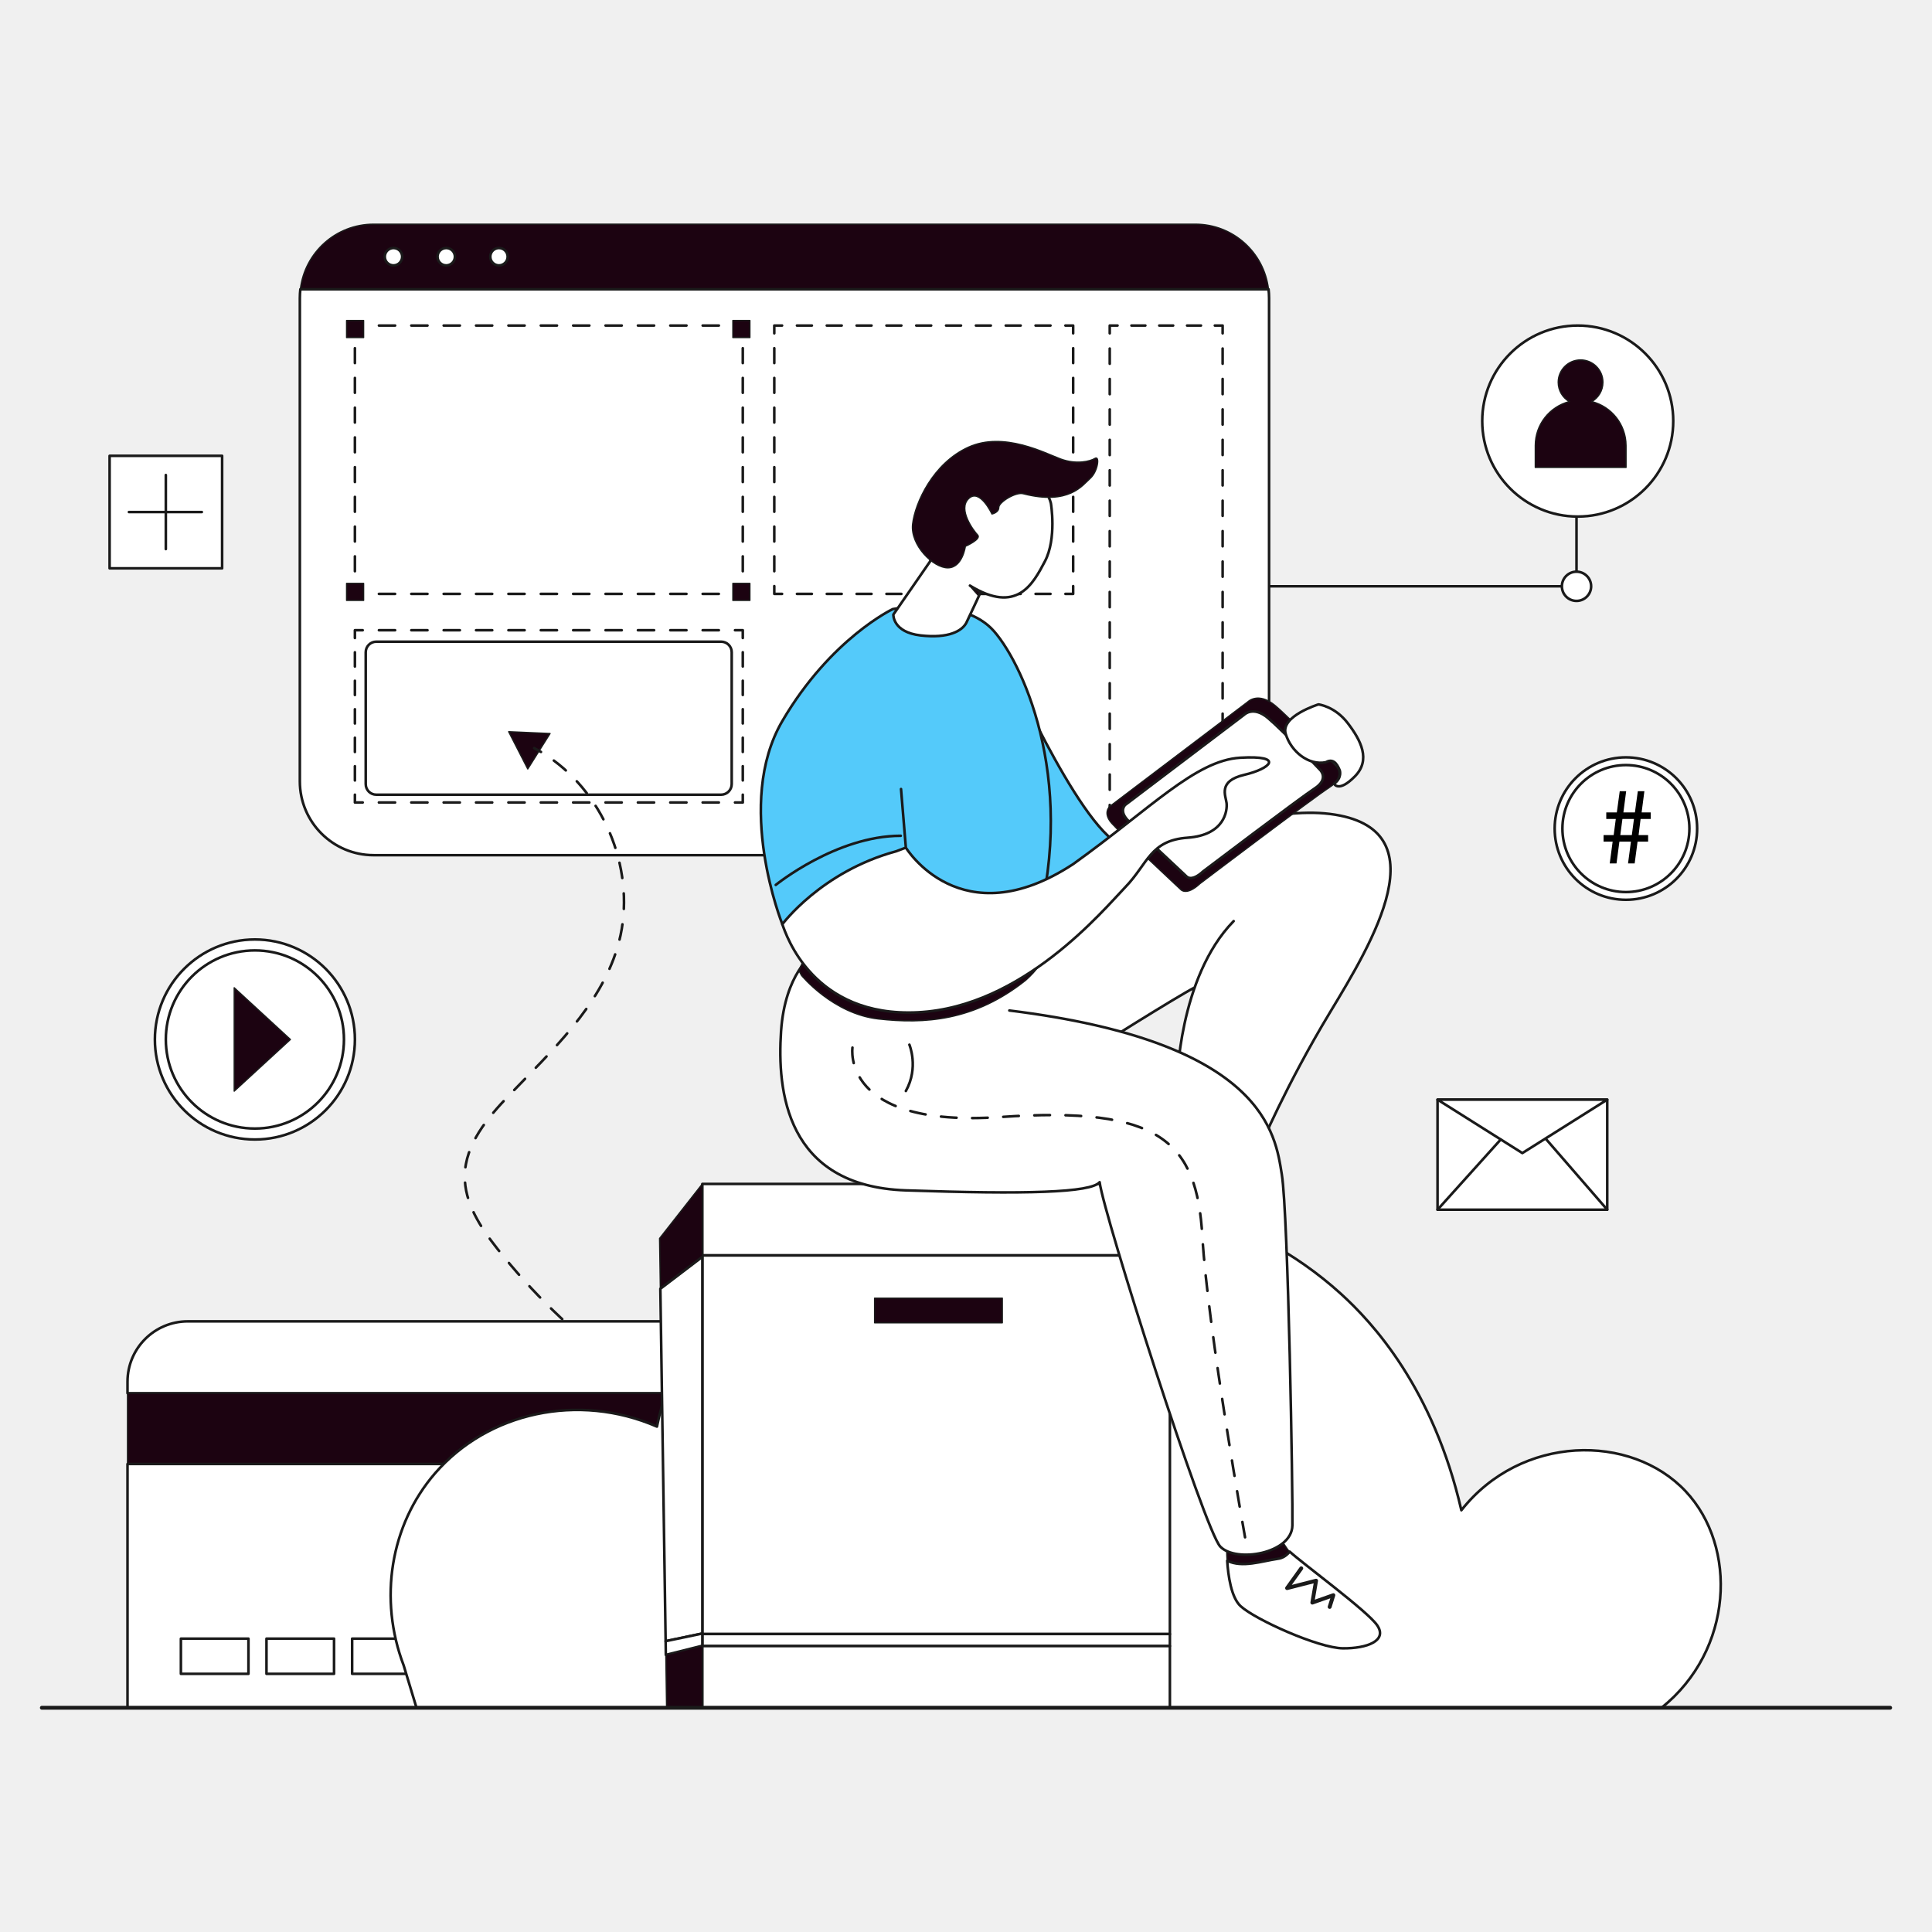
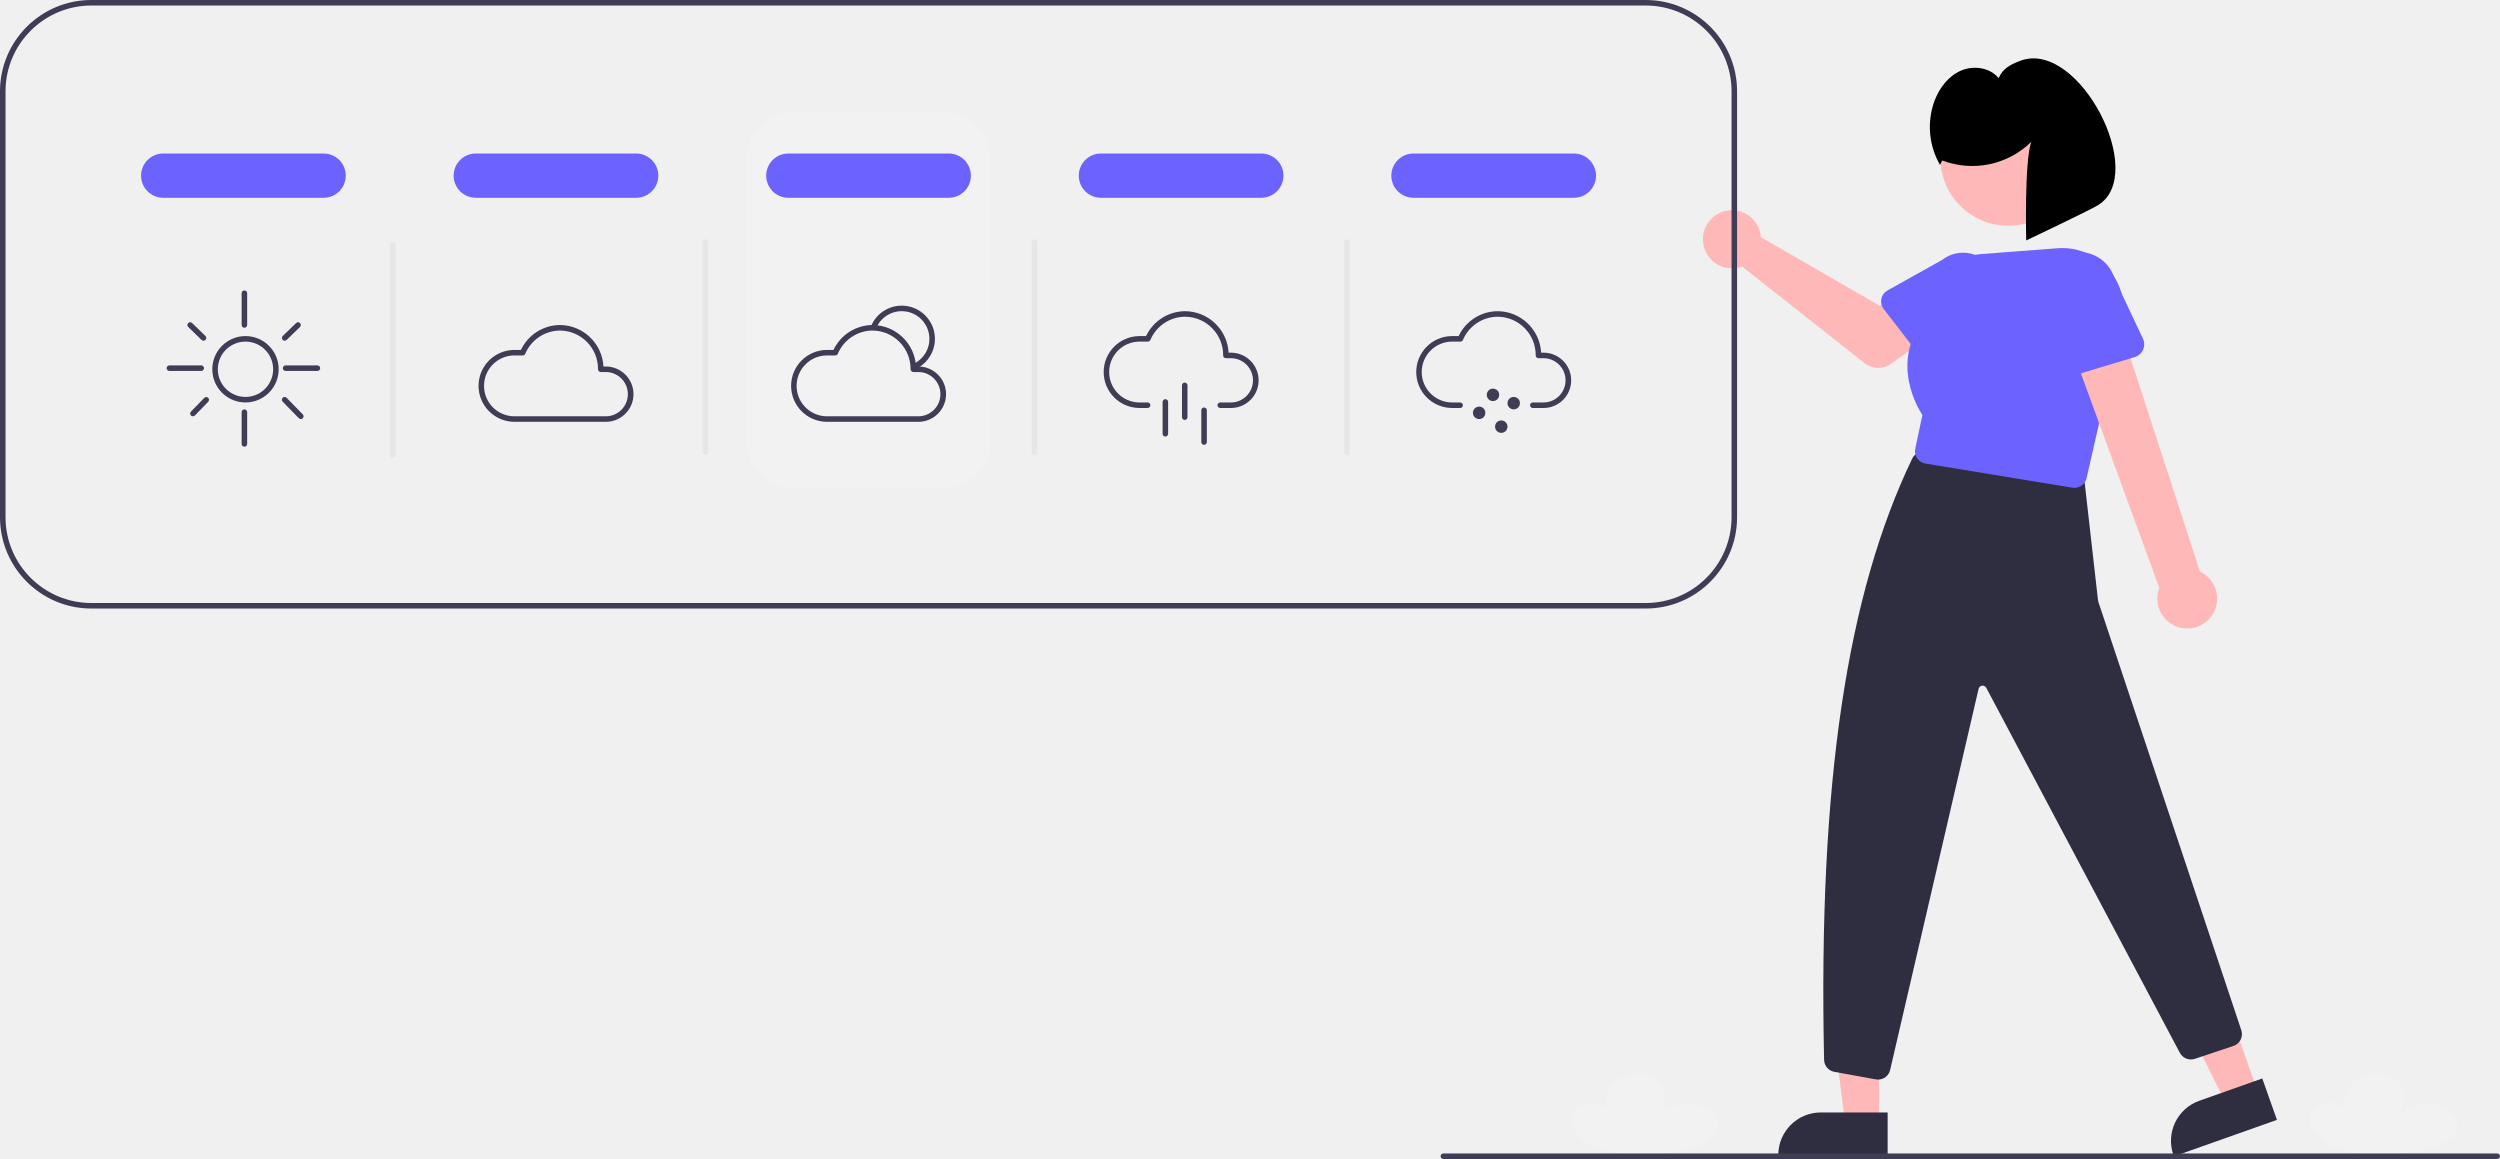
- <svg xmlns="http://www.w3.org/2000/svg" xml:space="preserve" id="web-designer-building-website" x="0" y="0" style="enable-background:new 0 0 3000 3000" version="1.1" viewBox="0 0 3000 3000">
-   <g>
-     <g>
-       <polyline points="1933.7 910.4 2448 910.4 2448 783.6" style="fill:none;stroke:#1a1a1a;stroke-width:4.033;stroke-linecap:round;stroke-linejoin:round;stroke-miterlimit:10" />
-       <g>
-         <g>
-           <path d="M1856,348.1H580.2c-58.7,0-107,44.1-113.8,101h1503.3C1963,392.2,1914.7,348.1,1856,348.1z" style="fill:#1c0311;stroke:#1a1a1a;stroke-width:2.016;stroke-linecap:round;stroke-linejoin:round;stroke-miterlimit:10" />
-           <circle cx="611" cy="398.6" r="13.5" style="fill:#fff;stroke:#1a1a1a;stroke-width:4.033;stroke-linecap:round;stroke-linejoin:round;stroke-miterlimit:10" />
-           <circle cx="692.9" cy="398.6" r="13.5" style="fill:#fff;stroke:#1a1a1a;stroke-width:4.033;stroke-linecap:round;stroke-linejoin:round;stroke-miterlimit:10" />
-           <circle cx="774.8" cy="398.6" r="13.5" style="fill:#fff;stroke:#1a1a1a;stroke-width:4.033;stroke-linecap:round;stroke-linejoin:round;stroke-miterlimit:10" />
-           <path d="M466.4,449.1c-0.5,4.5-0.8,9-0.8,13.6v750.6c0,63.3,51.3,114.6,114.6,114.6H1856      c63.3,0,114.6-51.3,114.6-114.6V462.8c0-4.6-0.3-9.2-0.8-13.6H466.4z" style="fill:#fff;stroke:#1a1a1a;stroke-width:4.033;stroke-linecap:round;stroke-linejoin:round;stroke-miterlimit:10" />
-           <g>
-             <g>
-               <polyline points="1153.4 910.1 1153.4 922.2 1141.3 922.2" style="fill:none;stroke:#1a1a1a;stroke-width:4.033;stroke-linecap:round;stroke-linejoin:round" />
-               <line x1="1116.2" x2="575.8" y1="922.2" y2="922.2" style="fill:none;stroke:#1a1a1a;stroke-width:4.033;stroke-linecap:round;stroke-linejoin:round;stroke-dasharray:25.135,25.135" />
-               <polyline points="563.2 922.2 551.1 922.2 551.1 910.1" style="fill:none;stroke:#1a1a1a;stroke-width:4.033;stroke-linecap:round;stroke-linejoin:round" />
-               <line x1="551.1" x2="551.1" y1="887" y2="529.2" style="fill:none;stroke:#1a1a1a;stroke-width:4.033;stroke-linecap:round;stroke-linejoin:round;stroke-dasharray:23.088,23.088" />
-               <polyline points="551.1 517.6 551.1 505.5 563.2 505.5" style="fill:none;stroke:#1a1a1a;stroke-width:4.033;stroke-linecap:round;stroke-linejoin:round" />
-               <line x1="588.4" x2="1128.8" y1="505.5" y2="505.5" style="fill:none;stroke:#1a1a1a;stroke-width:4.033;stroke-linecap:round;stroke-linejoin:round;stroke-dasharray:25.135,25.135" />
-               <polyline points="1141.3 505.5 1153.4 505.5 1153.4 517.6" style="fill:none;stroke:#1a1a1a;stroke-width:4.033;stroke-linecap:round;stroke-linejoin:round" />
-               <line x1="1153.4" x2="1153.4" y1="540.7" y2="898.6" style="fill:none;stroke:#1a1a1a;stroke-width:4.033;stroke-linecap:round;stroke-linejoin:round;stroke-dasharray:23.088,23.088" />
-             </g>
-           </g>
-           <g>
-             <g>
-               <polyline points="1666.4 910.1 1666.4 922.2 1654.4 922.2" style="fill:none;stroke:#1a1a1a;stroke-width:4.033;stroke-linecap:round;stroke-linejoin:round" />
-               <line x1="1631.2" x2="1225.9" y1="922.2" y2="922.2" style="fill:none;stroke:#1a1a1a;stroke-width:4.033;stroke-linecap:round;stroke-linejoin:round;stroke-dasharray:23.158,23.158" />
-               <polyline points="1214.4 922.2 1202.3 922.2 1202.3 910.1" style="fill:none;stroke:#1a1a1a;stroke-width:4.033;stroke-linecap:round;stroke-linejoin:round" />
-               <line x1="1202.3" x2="1202.3" y1="887" y2="529.2" style="fill:none;stroke:#1a1a1a;stroke-width:4.033;stroke-linecap:round;stroke-linejoin:round;stroke-dasharray:23.088,23.088" />
-               <polyline points="1202.3 517.6 1202.3 505.5 1214.4 505.5" style="fill:none;stroke:#1a1a1a;stroke-width:4.033;stroke-linecap:round;stroke-linejoin:round" />
-               <line x1="1237.5" x2="1642.8" y1="505.5" y2="505.5" style="fill:none;stroke:#1a1a1a;stroke-width:4.033;stroke-linecap:round;stroke-linejoin:round;stroke-dasharray:23.158,23.158" />
-               <polyline points="1654.4 505.5 1666.4 505.5 1666.4 517.6" style="fill:none;stroke:#1a1a1a;stroke-width:4.033;stroke-linecap:round;stroke-linejoin:round" />
-               <line x1="1666.4" x2="1666.4" y1="540.7" y2="898.6" style="fill:none;stroke:#1a1a1a;stroke-width:4.033;stroke-linecap:round;stroke-linejoin:round;stroke-dasharray:23.088,23.088" />
-             </g>
-           </g>
-           <g>
-             <g>
-               <polyline points="1898.5 1249.9 1898.5 1262 1886.4 1262" style="fill:none;stroke:#1a1a1a;stroke-width:4.033;stroke-linecap:round;stroke-linejoin:round" />
-               <line x1="1864.9" x2="1746.1" y1="1262" y2="1262" style="fill:none;stroke:#1a1a1a;stroke-width:4.033;stroke-linecap:round;stroke-linejoin:round;stroke-dasharray:21.595,21.595" />
-               <polyline points="1735.3 1262 1723.2 1262 1723.2 1249.9" style="fill:none;stroke:#1a1a1a;stroke-width:4.033;stroke-linecap:round;stroke-linejoin:round" />
-               <line x1="1723.2" x2="1723.2" y1="1226.3" y2="529.4" style="fill:none;stroke:#1a1a1a;stroke-width:4.033;stroke-linecap:round;stroke-linejoin:round;stroke-dasharray:23.623,23.623" />
-               <polyline points="1723.2 517.6 1723.2 505.5 1735.3 505.5" style="fill:none;stroke:#1a1a1a;stroke-width:4.033;stroke-linecap:round;stroke-linejoin:round" />
-               <line x1="1756.9" x2="1875.6" y1="505.5" y2="505.5" style="fill:none;stroke:#1a1a1a;stroke-width:4.033;stroke-linecap:round;stroke-linejoin:round;stroke-dasharray:21.595,21.595" />
-               <polyline points="1886.4 505.5 1898.5 505.5 1898.5 517.6" style="fill:none;stroke:#1a1a1a;stroke-width:4.033;stroke-linecap:round;stroke-linejoin:round" />
-               <line x1="1898.5" x2="1898.5" y1="541.2" y2="1238.1" style="fill:none;stroke:#1a1a1a;stroke-width:4.033;stroke-linecap:round;stroke-linejoin:round;stroke-dasharray:23.623,23.623" />
-             </g>
-           </g>
-           <g>
-             <g>
-               <polyline points="1153.4 1234 1153.4 1246.1 1141.3 1246.1" style="fill:none;stroke:#1a1a1a;stroke-width:4.033;stroke-linecap:round;stroke-linejoin:round" />
-               <line x1="1116.2" x2="575.8" y1="1246.1" y2="1246.1" style="fill:none;stroke:#1a1a1a;stroke-width:4.033;stroke-linecap:round;stroke-linejoin:round;stroke-dasharray:25.135,25.135" />
-               <polyline points="563.2 1246.1 551.1 1246.1 551.1 1234" style="fill:none;stroke:#1a1a1a;stroke-width:4.033;stroke-linecap:round;stroke-linejoin:round" />
-               <line x1="551.1" x2="551.1" y1="1211.9" y2="1001.8" style="fill:none;stroke:#1a1a1a;stroke-width:4.033;stroke-linecap:round;stroke-linejoin:round;stroke-dasharray:22.117,22.117" />
-               <polyline points="551.1 990.7 551.1 978.6 563.2 978.6" style="fill:none;stroke:#1a1a1a;stroke-width:4.033;stroke-linecap:round;stroke-linejoin:round" />
-               <line x1="588.4" x2="1128.8" y1="978.6" y2="978.6" style="fill:none;stroke:#1a1a1a;stroke-width:4.033;stroke-linecap:round;stroke-linejoin:round;stroke-dasharray:25.135,25.135" />
-               <polyline points="1141.3 978.6 1153.4 978.6 1153.4 990.7" style="fill:none;stroke:#1a1a1a;stroke-width:4.033;stroke-linecap:round;stroke-linejoin:round" />
-               <line x1="1153.4" x2="1153.4" y1="1012.8" y2="1223" style="fill:none;stroke:#1a1a1a;stroke-width:4.033;stroke-linecap:round;stroke-linejoin:round;stroke-dasharray:22.117,22.117" />
-             </g>
-           </g>
-           <path d="M1119.7,1234H584.3c-9.1,0-16.4-7.3-16.4-16.4v-204.8c0-9.1,7.3-16.4,16.4-16.4h535.5      c9.1,0,16.4,7.3,16.4,16.4v204.8C1136.1,1226.7,1128.8,1234,1119.7,1234z" style="fill:#fff;stroke:#1a1a1a;stroke-width:4.033;stroke-linecap:round;stroke-linejoin:round;stroke-miterlimit:10" />
-         </g>
-         <g>
-           <polygon points="789.9 1136.2 819.5 1194 854.1 1139" style="fill:#1c0311;stroke:#1a1a1a;stroke-width:2.016;stroke-linecap:round;stroke-linejoin:round;stroke-miterlimit:10" />
-           <g>
-             <g>
-               <path d="M829.5,1161.7c3.6,1.9,7.1,3.9,10.5,5.9" style="fill:none;stroke:#1a1a1a;stroke-width:4.033;stroke-linecap:round;stroke-linejoin:round" />
-               <path d="M860,1181c87.2,64.7,130.3,186.5,98.5,291c-27.8,91.5-101.8,159.9-168,228.8        c-33.7,35.1-68.1,76.1-68.8,124.7c-0.7,42.4,24.5,80.5,50.7,113.7c53.1,67.2,115,127.3,183.6,178.5" style="fill:none;stroke:#1a1a1a;stroke-width:4.033;stroke-linecap:round;stroke-linejoin:round;stroke-dasharray:24.061,24.061" />
-               <path d="M965.7,2124.9c3.3,2.4,6.5,4.7,9.8,7" style="fill:none;stroke:#1a1a1a;stroke-width:4.033;stroke-linecap:round;stroke-linejoin:round" />
-             </g>
-           </g>
-         </g>
-         <g>
-           <path d="M1140.7,2051.8H291.6c-51.7,0-93.6,41.9-93.6,93.6v18h942.7V2051.8z" style="fill:#fff;stroke:#1a1a1a;stroke-width:4.033;stroke-linecap:round;stroke-linejoin:round;stroke-miterlimit:10" />
-           <rect width="942.7" height="109.9" x="198" y="2163.4" style="fill:#1c0311;stroke:#1a1a1a;stroke-width:2.016;stroke-linecap:round;stroke-linejoin:round;stroke-miterlimit:10" />
-           <rect width="942.7" height="378.6" x="198" y="2273.3" style="fill:#fff;stroke:#1a1a1a;stroke-width:4.033;stroke-linecap:round;stroke-linejoin:round;stroke-miterlimit:10" />
-           <rect width="104.9" height="54.6" x="280.9" y="2544.5" style="fill:#fff;stroke:#1a1a1a;stroke-width:4.033;stroke-linecap:round;stroke-linejoin:round;stroke-miterlimit:10" />
-           <rect width="104.9" height="54.6" x="413.8" y="2544.5" style="fill:#fff;stroke:#1a1a1a;stroke-width:4.033;stroke-linecap:round;stroke-linejoin:round;stroke-miterlimit:10" />
-           <rect width="104.9" height="54.6" x="546.8" y="2544.5" style="fill:#fff;stroke:#1a1a1a;stroke-width:4.033;stroke-linecap:round;stroke-linejoin:round;stroke-miterlimit:10" />
-         </g>
-         <path d="M626.8,2586c-39.1-102.8-20.7-217.8,48.5-298c82.2-95.2,222.7-125.9,344.8-72.8     c7.8-38.5,24.4-95.9,64.1-152.5c181.7-258.8,714.5-311.2,997.9-53.7c49,44.5,143.4,146.3,187.1,336.1     c92.9-117.8,263.4-119.7,348.2-29.5c81.1,86.3,74.3,246.6-37.2,336.1c-644.5,0-1289,0-1933.5,0     C640.1,2629.9,633.4,2608,626.8,2586z" style="fill:#fff;stroke:#1a1a1a;stroke-width:4.033;stroke-linecap:round;stroke-linejoin:round;stroke-miterlimit:10" />
-         <g>
-           <rect width="726" height="111" x="1090.6" y="1838.4" style="fill:#fff;stroke:#1a1a1a;stroke-width:4.033;stroke-linecap:round;stroke-linejoin:round;stroke-miterlimit:10" />
-           <rect width="726" height="588" x="1090.6" y="1949.4" style="fill:#fff;stroke:#1a1a1a;stroke-width:4.033;stroke-linecap:round;stroke-linejoin:round;stroke-miterlimit:10" />
-           <rect width="726" height="18.7" x="1090.6" y="2537.3" style="fill:#fff;stroke:#1a1a1a;stroke-width:4.033;stroke-linecap:round;stroke-linejoin:round;stroke-miterlimit:10" />
-           <rect width="726" height="95.7" x="1090.6" y="2556" style="fill:#fff;stroke:#1a1a1a;stroke-width:4.033;stroke-linecap:round;stroke-linejoin:round;stroke-miterlimit:10" />
-           <rect width="198.3" height="38.2" x="1358.1" y="2015.8" style="fill:#1c0311;stroke:#1a1a1a;stroke-width:2.016;stroke-linecap:round;stroke-linejoin:round;stroke-miterlimit:10" />
-           <polygon points="1090.6 1838.4 1024.2 1923 1025.4 2001.2 1090.6 1951.6" style="fill:#1c0311;stroke:#1a1a1a;stroke-width:2.016;stroke-linecap:round;stroke-linejoin:round;stroke-miterlimit:10" />
-           <polygon points="1090.6 1951.6 1025.4 2001.2 1033.6 2548.4 1090.6 2536.5" style="fill:#fff;stroke:#1a1a1a;stroke-width:4.033;stroke-linecap:round;stroke-linejoin:round;stroke-miterlimit:10" />
-           <polygon points="1033.6 2548.4 1033.9 2569.7 1090.6 2555.5 1090.6 2536.5" style="fill:#fff;stroke:#1a1a1a;stroke-width:4.033;stroke-linecap:round;stroke-linejoin:round;stroke-miterlimit:10" />
-           <polygon points="1033.9 2569.7 1035.1 2651.8 1090.6 2651.8 1090.6 2555.5" style="fill:#1c0311;stroke:#1a1a1a;stroke-width:2.016;stroke-linecap:round;stroke-linejoin:round;stroke-miterlimit:10" />
-         </g>
-         <line x1="65" x2="2935" y1="2651.8" y2="2651.8" style="fill:none;stroke:#1a1a1a;stroke-width:6.049;stroke-linecap:round;stroke-linejoin:round;stroke-miterlimit:10" />
-         <circle cx="2449.9" cy="653.8" r="148.3" style="fill:#fff;stroke:#1a1a1a;stroke-width:4.033;stroke-linecap:round;stroke-linejoin:round;stroke-miterlimit:10" />
-         <path d="M2471.7,623.6c10.3-6,17.3-17.2,17.3-30c0-19.2-15.6-34.7-34.7-34.7c-19.2,0-34.7,15.6-34.7,34.7     c0,12.8,6.9,24,17.3,30c-30.4,7.8-52.9,35.4-52.9,68.2v34h140.9v-34C2524.7,658.9,2502.1,631.3,2471.7,623.6z" style="fill:#1c0311;stroke:#1a1a1a;stroke-width:2.016;stroke-linecap:round;stroke-linejoin:round;stroke-miterlimit:10" />
-         <g>
-           <path d="M1569.2,1041.4c0,0,122.5,275.8,183.8,273.9c61.3-1.9-160.3,80.1-160.3,80.1l-23.5-190.2V1041.4z" style="fill:#54cafa;stroke:#1a1a1a;stroke-width:4.033;stroke-linecap:round;stroke-linejoin:round;stroke-miterlimit:10" />
-           <path d="M1214.8,1435.1c0,0-75.1-187.2,0-315.5s171.5-173.8,171.5-173.8s109.2-20.9,157.4,34.6      c48.2,55.5,131.9,243.8,60,480.4C1440.9,1520,1214.8,1435.1,1214.8,1435.1z" style="fill:#54cafa;stroke:#1a1a1a;stroke-width:4.033;stroke-linecap:round;stroke-linejoin:round;stroke-miterlimit:10" />
-           <path d="M1204.6,1374.1c0,0,93.9-76.3,194.1-76.3" style="fill:#54cafa;stroke:#1a1a1a;stroke-width:4.033;stroke-linecap:round;stroke-linejoin:round;stroke-miterlimit:10" />
-           <path d="M1915.6,1430.3c-86,88-88,252.5-88,252.5l128.6,99.4c0,0,40-95.8,108.9-210c64.6-107.1,174.7-286.5,0-308.3      s-481.7,161-481.7,161s-138.6,162.6-135.9,163.3c2.7,0.7,249.8,41.4,249.8,41.4s128.7-81.3,157.9-96.3" style="fill:#fff;stroke:#1a1a1a;stroke-width:4.033;stroke-linecap:round;stroke-linejoin:round;stroke-miterlimit:10" />
-           <path d="M1983.9,2420.4c7.9-0.9,13.8-5.2,18.7-11.1c-1.5-1.4-2.6-2.5-3.1-3.2c-7.2-10.2-15.5-23.2-15.5-23.2      l-79.2,19.1c0,0-0.2,9,0.6,21.4C1929,2434.9,1959.5,2423.9,1983.9,2420.4z" style="fill:#1c0311;stroke:#1a1a1a;stroke-width:2.016;stroke-linecap:round;stroke-linejoin:round;stroke-miterlimit:10" />
-           <path d="M2138.3,2523.5c-15.6-22.4-115.7-95.7-135.6-114.1c-4.9,5.9-10.9,10.2-18.7,11.1      c-24.4,3.5-54.9,14.5-78.4,3c1.4,22.7,6.1,57,20.8,70.5c22.7,20.9,121,65.1,158.8,65.5      C2122.8,2559.9,2155.1,2547.6,2138.3,2523.5z" style="fill:#fff;stroke:#1a1a1a;stroke-width:4.033;stroke-linecap:round;stroke-linejoin:round;stroke-miterlimit:10" />
-           <path d="M1262.6,1481.8c0,0-43.7,29.1-49.8,119.8c-6.1,90.8,6.7,240.4,193.8,246.8s287.2,3.6,300.9-12.7      c6.4,50.9,162.9,540.4,187.4,565.9c24.6,25.5,111,10.9,111.9-32.8s-6.4-483.1-16.4-545s-25.5-205.6-423.1-254.7" style="fill:#fff;stroke:#1a1a1a;stroke-width:4.033;stroke-linecap:round;stroke-linejoin:round;stroke-miterlimit:10" />
-           <path d="M1412.1,1622.2c0,0,14.9,35.5-5.5,71.9" style="fill:#fff;stroke:#1a1a1a;stroke-width:4.033;stroke-linecap:round;stroke-linejoin:round;stroke-miterlimit:10" />
-           <path d="M1323.7,1626.7c0,0-18.8,125.1,229.9,107.8s304.8,38.5,313.4,185.2c8.6,146.8,66.8,470.2,66.8,470.2" style="fill:none;stroke:#1a1a1a;stroke-width:4.033;stroke-linecap:round;stroke-linejoin:round;stroke-miterlimit:10;stroke-dasharray:24.196" />
-           <path d="M1244.6 1514.6c0 0 48.9 59.7 119.3 67.6 70.4 7.9 148.5 3.9 228.8-60.1 36.9-33.3 22.8-42.7 22.8-42.7h-362.2l-12.8 27.6L1244.6 1514.6zM1863.4 1372c0 0 174.7-132.4 201-149.4 26.3-17.1 9.9-33.1 9.9-33.1s-67-70.7-93.8-93.5c-26.8-22.7-43-6.1-43-6.1l-214.3 162.4c0 0-11.3 9.8 3.1 26.1s106.9 102.6 106.9 102.6S1841.6 1392.2 1863.4 1372z" style="fill:#1c0311;stroke:#1a1a1a;stroke-width:2.016;stroke-linecap:round;stroke-linejoin:round;stroke-miterlimit:10" />
-           <path d="M1868.3,1353c0,0,150.6-114.1,173.2-128.8c22.6-14.7,8.5-28.5,8.5-28.5s-57.7-61-80.9-80.6      c-23.1-19.6-37.1-5.3-37.1-5.3l-184.7,140c0,0-9.7,8.4,2.7,22.5c12.4,14.1,92.2,88.4,92.2,88.4S1849.5,1370.4,1868.3,1353z" style="fill:#fff;stroke:#1a1a1a;stroke-width:4.033;stroke-linecap:round;stroke-linejoin:round;stroke-miterlimit:10" />
-           <path d="m1399.1 1225.2 7.5 91c0 0 85.3 140.1 259.9 25.5 120.1-86 189.7-161 259.3-165.1s47.1 17.1 6.1 26.6c-40.9 9.6-28.7 32.1-27.3 43.7s-2.7 49.8-60.7 53.9c-58 4.1-61.4 40.3-96.2 76.4-34.8 36.2-159.4 186.5-322.3 194.7-162.9 8.2-204.7-120.2-210.6-136.7 0 0 60.7-81.9 176.7-113.3l15.1-5.7M2071.6 1217c0 0 6.7 14.4 32.1-11.3 25.5-25.7 9.3-56.4-10.9-82.8-20.2-26.4-45.5-29.1-45.5-29.1s-59.1 18.2-50.9 45.7c8.2 27.5 35.7 49.6 62.3 44.1 14.2-8.4 20 9.2 21.6 12.4C2080.3 1196 2084.5 1207.5 2071.6 1217zM1506.1 909.3c72.9 44.9 97.7-2.1 116.4-37.6 18.7-35.5 9.3-90.3 9.3-90.3-6.1-24.6-34.1-56.6-104.4-39.6-70.3 17.1-82.9 129.6-82.9 129.6l-57.3 82.9c0 0-1.3 27.4 42.4 32.4 43.7 5 64.3-7.1 70.9-19.6 14.1-29.6 21.9-46.9 21.9-46.9" style="fill:#fff;stroke:#1a1a1a;stroke-width:4.033;stroke-linecap:round;stroke-linejoin:round;stroke-miterlimit:10" />
-           <polygon points="1506.5 910.4 1519.2 924.8 1521 919.5" style="fill:#1c0311;stroke:#1a1a1a;stroke-width:2.016;stroke-linecap:round;stroke-linejoin:round;stroke-miterlimit:10" />
-           <path d="M1499,848.3c0,0-4.4,33.1-27,33.4s-58.7-35.1-54.9-67.9c3.8-32.8,31.7-94.5,86.7-119.4      c54.9-24.9,119.4,9.6,143.3,18.4s45.4,3.8,53.2-1c7.8-4.8,4.4,20.5-7.5,31c-11.9,10.6-32.8,42-103.7,23.9      c-11.6-3.4-38.2,13-38.2,21.2s-10.6,10.2-10.6,10.2s-18.8-40.6-36.2-23.9c-17.4,16.7,7.8,50.2,14,56.6S1499,848.3,1499,848.3z" style="fill:#1c0311;stroke:#1a1a1a;stroke-width:2.016;stroke-linecap:round;stroke-linejoin:round;stroke-miterlimit:10" />
-         </g>
-         <rect width="26.4" height="26.4" x="538.2" y="497.7" style="fill:#1c0311;stroke:#1a1a1a;stroke-width:2.016;stroke-linecap:round;stroke-linejoin:round;stroke-miterlimit:10" />
-         <rect width="26.4" height="26.4" x="538.2" y="905.9" style="fill:#1c0311;stroke:#1a1a1a;stroke-width:2.016;stroke-linecap:round;stroke-linejoin:round;stroke-miterlimit:10" />
-         <rect width="26.4" height="26.4" x="1138" y="497.7" style="fill:#1c0311;stroke:#1a1a1a;stroke-width:2.016;stroke-linecap:round;stroke-linejoin:round;stroke-miterlimit:10" />
-         <rect width="26.4" height="26.4" x="1138" y="905.9" style="fill:#1c0311;stroke:#1a1a1a;stroke-width:2.016;stroke-linecap:round;stroke-linejoin:round;stroke-miterlimit:10" />
-       </g>
-       <g>
-         <circle cx="395.8" cy="1614.1" r="155.3" style="fill:#fff;stroke:#1a1a1a;stroke-width:4.033;stroke-linecap:round;stroke-linejoin:round;stroke-miterlimit:10" />
-         <circle cx="395.8" cy="1614.1" r="138.3" style="fill:#fff;stroke:#1a1a1a;stroke-width:4.033;stroke-linecap:round;stroke-linejoin:round;stroke-miterlimit:10" />
-         <polygon points="363.7 1533.8 363.7 1694.3 450.9 1614.1" style="fill:#1c0311;stroke:#1a1a1a;stroke-width:2.016;stroke-linecap:round;stroke-linejoin:round;stroke-miterlimit:10" />
-       </g>
-       <g>
-         <circle cx="2524.7" cy="1286.6" r="110.6" style="fill:#fff;stroke:#1a1a1a;stroke-width:4.033;stroke-linecap:round;stroke-linejoin:round;stroke-miterlimit:10" />
-         <circle cx="2524.7" cy="1286.6" r="98.6" style="fill:#fff;stroke:#1a1a1a;stroke-width:4.033;stroke-linecap:round;stroke-linejoin:round;stroke-miterlimit:10" />
-         <g>
-           <path d="M2499.6,1340.7l4.5-33.8h-14.1v-10.2h15.7l3.3-25h-14.8v-10.2h16.4l4.5-32.9h10l-4.3,32.9h17.9l4.5-32.9h10.2l-4.3,32.9      h14.1v10.2h-15.7l-3.1,25h14.8v10.2h-16.4l-4.5,33.8h-10.3l4.5-33.8h-17.9l-4.5,33.8H2499.6z M2533.9,1296.7l3.3-25h-17.9      l-3.3,25H2533.9z" />
-         </g>
-       </g>
-       <polyline points="2020.6 2435.3 1998.6 2466 2043.6 2454.5 2037.8 2488.5 2070.4 2477 2064.7 2495.2" style="fill:none;stroke:#1a1a1a;stroke-width:6.049;stroke-linecap:round;stroke-linejoin:round;stroke-miterlimit:10" />
-       <g>
-         <rect width="174.7" height="174.7" x="170.2" y="707.8" style="fill:#fff;stroke:#1a1a1a;stroke-width:4.033;stroke-linecap:round;stroke-linejoin:round;stroke-miterlimit:10" />
-         <line x1="257.5" x2="257.5" y1="737.6" y2="852.6" style="fill:#fff;stroke:#1a1a1a;stroke-width:4.033;stroke-linecap:round;stroke-linejoin:round;stroke-miterlimit:10" />
-         <line x1="200.2" x2="313.4" y1="795.1" y2="795.1" style="fill:#fff;stroke:#1a1a1a;stroke-width:4.033;stroke-linecap:round;stroke-linejoin:round;stroke-miterlimit:10" />
-       </g>
-       <circle cx="2448" cy="910.4" r="22.7" style="fill:#fff;stroke:#1a1a1a;stroke-width:4.033;stroke-linecap:round;stroke-linejoin:round;stroke-miterlimit:10" />
-       <g>
-         <g>
-           <rect width="263.5" height="170.9" x="2232.2" y="1707.5" style="fill:#fff;stroke:#1a1a1a;stroke-width:4.033;stroke-linecap:round;stroke-linejoin:round;stroke-miterlimit:10" />
-           <polygon points="2363.9 1790.5 2232.2 1707.5 2495.7 1707.5" style="fill:#fff;stroke:#1a1a1a;stroke-width:4.033;stroke-linecap:round;stroke-linejoin:round;stroke-miterlimit:10" />
-         </g>
-         <line x1="2232.2" x2="2330.3" y1="1878.4" y2="1769.4" style="fill:#fff;stroke:#1a1a1a;stroke-width:4.033;stroke-linecap:round;stroke-linejoin:round;stroke-miterlimit:10" />
-         <line x1="2401.2" x2="2495.7" y1="1769.4" y2="1878.4" style="fill:#fff;stroke:#1a1a1a;stroke-width:4.033;stroke-linecap:round;stroke-linejoin:round;stroke-miterlimit:10" />
-       </g>
-     </g>
-   </g>
+ <svg xmlns="http://www.w3.org/2000/svg" width="903.815" height="419" viewBox="0 0 903.815 419" role="img" artist="Katerina Limpitsouni" source="https://undraw.co/">
+   <path d="M1002.298,657.635c-7.669-.318-14.655-3.413-17.816-8.208q-.222-.337-.418-.683c-1.154-2.043-1.514-4.392-.253-6.405s4.413-3.542,7.579-3.225,5.636,2.842,4.326,4.84c-.293-4.038-.532-8.281,2.724-11.796a11.897,11.897,0,0,1,6.665-3.445c6.56-1.154,10.916,2.555,11.788,6.301.644,2.765-.246,5.577-1.131,8.311,2.728-3.226,9.218-4.662,14.187-3.138s7.727,5.794,6.029,9.337c-2,4.173-8.669,6.33-14.863,7.47C1016.002,657.935,1008.333,657.885,1002.298,657.635Z" transform="translate(-148.0925 -240.5)" fill="#f2f2f2" />
+   <path d="M735.298,657.635c-7.669-.318-14.655-3.413-17.816-8.208q-.222-.337-.418-.683c-1.154-2.043-1.514-4.392-.253-6.405s4.413-3.542,7.579-3.225,5.636,2.842,4.326,4.84c-.293-4.038-.532-8.281,2.724-11.796a11.897,11.897,0,0,1,6.665-3.445c6.56-1.154,10.916,2.555,11.788,6.301.644,2.765-.246,5.577-1.131,8.311,2.728-3.226,9.218-4.662,14.187-3.138s7.727,5.794,6.029,9.337c-2,4.173-8.669,6.33-14.863,7.47C749.002,657.935,741.333,657.885,735.298,657.635Z" transform="translate(-148.0925 -240.5)" fill="#f2f2f2" />
+   <path d="M489.592,417h-55a16.519,16.519,0,0,1-16.5-16.5v-103a16.519,16.519,0,0,1,16.5-16.5h55a16.519,16.519,0,0,1,16.5,16.5v103A16.519,16.519,0,0,1,489.592,417Z" transform="translate(-148.0925 -240.5)" fill="#f2f2f2" />
+   <polygon points="679.306 406.177 667.047 406.177 661.214 358.889 679.308 358.89 679.306 406.177" fill="#ffb8b8" />
+   <path d="M830.525,658.562l-39.531-.001v-.5a15.386,15.386,0,0,1,15.386-15.386h.001l24.144.001Z" transform="translate(-148.0925 -240.5)" fill="#2f2e41" />
+   <polygon points="816.262 394.707 804.705 398.799 783.42 356.172 800.476 350.132 816.262 394.707" fill="#ffb8b8" />
+   <path d="M971.269,645.365l-37.263,13.196-.167-.471a15.386,15.386,0,0,1,9.367-19.64l.001-0,22.759-8.06Z" transform="translate(-148.0925 -240.5)" fill="#2f2e41" />
+   <path d="M827.057,630.8a4.613,4.613,0,0,1-.82-.074l-14.992-2.726a4.521,4.521,0,0,1-3.698-4.337c-2.179-100.914,8.535-168.729,31.843-217.336a4.473,4.473,0,0,1,4.691-2.481l53.912,7.783a4.505,4.505,0,0,1,3.828,3.947l4.754,41.903a3.546,3.546,0,0,0,.142.666l51.689,154.869a4.519,4.519,0,0,1-2.866,5.631L941.572,623.302a4.523,4.523,0,0,1-5.448-2.257L866.206,489.208a1.5,1.5,0,0,0-2.807.35L831.438,627.263A4.482,4.482,0,0,1,827.057,630.8Z" transform="translate(-148.0925 -240.5)" fill="#2f2e41" />
+   <path d="M784.45,324.597a10.527,10.527,0,0,1,.239,1.64l42.957,24.782,10.441-6.011L849.219,359.581,831.769,372.018a8,8,0,0,1-9.598-.234L777.874,336.839a10.497,10.497,0,1,1,6.576-12.241Z" transform="translate(-148.0925 -240.5)" fill="#ffb8b8" />
+   <path d="M828.237,348.542a4.495,4.495,0,0,1,2.211-3.025l19.713-11.023a12.497,12.497,0,0,1,15.327,19.744l-15.717,16.321a4.5,4.5,0,0,1-6.804-.373l-13.884-17.994A4.495,4.495,0,0,1,828.237,348.542Z" transform="translate(-148.0925 -240.5)" fill="#6c63ff" />
+   <circle cx="726.05" cy="57.066" r="24.561" fill="#ffb8b8" />
+   <path d="M898.059,416.868a4.5,4.5,0,0,1-.728-.06L844.177,408.095a4.5,4.5,0,0,1-3.674-5.374l2.586-12.191c-1.324-1.975-12.103-19.146,1.026-35.274a22.01,22.01,0,0,1,20.433-22.922l27.469-2.087a22.127,22.127,0,0,1,23.022,27.885l-12.593,55.237A4.51,4.51,0,0,1,898.059,416.868Z" transform="translate(-148.0925 -240.5)" fill="#6c63ff" />
+   <path d="M947.695,463.058a10.743,10.743,0,0,0-4.27-15.91L913.161,354.102l-17.538,8.322,33.113,90.599a10.801,10.801,0,0,0,18.959,10.036Z" transform="translate(-148.0925 -240.5)" fill="#ffb8b8" />
+   <path d="M919.855,369.593l-23.288,7.035a4.817,4.817,0,0,1-6.158-3.909l-3.535-23.995A13.377,13.377,0,0,1,912.507,341.063l10.312,21.866a4.817,4.817,0,0,1-2.964,6.664Z" transform="translate(-148.0925 -240.5)" fill="#6c63ff" />
+   <path d="M850.268,298.514a30.443,30.443,0,0,0,32.211-6.764c-2.576,6.806-1.856,35.674-1.856,35.674s22.847-10.847,25.946-12.744c18.307-11.204-6.942-59.943-27.946-52.256-3.558,1.302-6.529,2.834-7.968,6.338-3.136-3.869-9.073-4.708-13.64-2.721s-7.813,6.293-9.559,10.958a27.407,27.407,0,0,0,1.993,23.113Z" transform="translate(-148.0925 -240.5)" />
+   <path d="M743.093,240.5h-562a33.032,33.032,0,0,0-33,33v154a33.032,33.032,0,0,0,33,33h562a33.032,33.032,0,0,0,33-33v-154A33.032,33.032,0,0,0,743.093,240.5Zm31,187a31.04,31.04,0,0,1-31,31h-562a31.04,31.04,0,0,1-31-31v-154a31.04,31.04,0,0,1,31-31h562a31.04,31.04,0,0,1,31,31Z" transform="translate(-148.0925 -240.5)" fill="#3f3d56" />
+   <path d="M236.843,386a12,12,0,1,1,12-12A12.014,12.014,0,0,1,236.843,386Zm0-22a10,10,0,1,0,10,10A10.011,10.011,0,0,0,236.843,364Z" transform="translate(-148.0925 -240.5)" fill="#3f3d56" />
+   <path d="M236.449,359a1,1,0,0,1-1-1V346.5a1,1,0,0,1,2,0V358A1,1,0,0,1,236.449,359Z" transform="translate(-148.0925 -240.5)" fill="#3f3d56" />
+   <path d="M220.843,374.606h-11.5a1,1,0,0,1,0-2h11.5a1,1,0,1,1,0,2Z" transform="translate(-148.0925 -240.5)" fill="#3f3d56" />
+   <path d="M262.843,374.606h-11.5a1,1,0,0,1,0-2h11.5a1,1,0,0,1,0,2Z" transform="translate(-148.0925 -240.5)" fill="#3f3d56" />
+   <path d="M251.027,363.672a1,1,0,0,1-.696-1.718l4.816-4.672a1,1,0,0,1,1.393,1.436l-4.816,4.672A.996.996,0,0,1,251.027,363.672Z" transform="translate(-148.0925 -240.5)" fill="#3f3d56" />
+   <path d="M221.658,363.672a.997.997,0,0,1-.696-.282l-4.816-4.672a1,1,0,1,1,1.393-1.436l4.816,4.672a1,1,0,0,1-.696,1.718Z" transform="translate(-148.0925 -240.5)" fill="#3f3d56" />
+   <path d="M217.843,391a1,1,0,0,1-.718-1.697l4.816-4.959a1,1,0,0,1,1.435,1.394l-4.816,4.959A.999.999,0,0,1,217.843,391Z" transform="translate(-148.0925 -240.5)" fill="#3f3d56" />
+   <path d="M256.843,392a.995.995,0,0,1-.716-.302l-5.816-5.959a1.0 1,0,1,1,1.431-1.396l5.816,5.959A1.0 1,0,0,1,256.843,392Z" transform="translate(-148.0925 -240.5)" fill="#3f3d56" />
+   <path d="M236.449,402a1,1,0,0,1-1-1V389.5a1,1,0,0,1,2,0V401A1,1,0,0,1,236.449,402Z" transform="translate(-148.0925 -240.5)" fill="#3f3d56" />
+   <path d="M367.256,393H333.874a13.002,13.002,0,0,1,0-26h2.553a15.707,15.707,0,0,1,14.138-9,15.866,15.866,0,0,1,15.697,15h.994a10.001,10.001,0,0,1,0,20Zm-33.382-24a11.002,11.002,0,0,0,0,22h33.382a8.002,8.002,0,0,0,0-16h-1.964a1,1,0,0,1-1-1,13.881,13.881,0,0,0-13.727-14,13.725,13.725,0,0,0-12.575,8.395,1,1,0,0,1-.919.605Z" transform="translate(-148.0925 -240.5)" fill="#3f3d56" />
+   <path d="M478.764,374.057l-.779-1.842A10.002,10.002,0,1,0,464.844,359.188l-1.849-.763a12.002,12.002,0,1,1,15.768,15.631Z" transform="translate(-148.0925 -240.5)" fill="#3f3d56" />
+   <path d="M480.256,393H446.874a13.002,13.002,0,0,1,0-26h2.553a15.707,15.707,0,0,1,14.138-9,15.866,15.866,0,0,1,15.697,15h.994a10.001,10.001,0,0,1,0,20Zm-33.382-24a11.002,11.002,0,0,0,0,22h33.382a8.002,8.002,0,0,0,0-16h-1.964a1,1,0,0,1-1-1,13.881,13.881,0,0,0-13.727-14,13.725,13.725,0,0,0-12.575,8.395,1,1,0,0,1-.919.605Z" transform="translate(-148.0925 -240.5)" fill="#3f3d56" />
+   <path d="M593.256,388h-4.014a1,1,0,0,1,0-2h4.014a8.002,8.002,0,0,0,0-16h-1.964a1,1,0,0,1-1-1,13.881,13.881,0,0,0-13.727-14,13.725,13.725,0,0,0-12.575,8.395,1,1,0,0,1-.919.605h-3.197a11.002,11.002,0,0,0,0,22h3.1a1,1,0,0,1,0,2h-3.1a13.002,13.002,0,0,1,0-26h2.553a15.707,15.707,0,0,1,14.138-9,15.866,15.866,0,0,1,15.697,15h.994a10.001,10.001,0,0,1,0,20Z" transform="translate(-148.0925 -240.5)" fill="#3f3d56" />
+   <path d="M576.4,392.317a1,1,0,0,1-1-1v-11.5a1,1,0,1,1,2,0v11.5A1,1,0,0,1,576.4,392.317Z" transform="translate(-148.0925 -240.5)" fill="#3f3d56" />
+   <path d="M569.4,398.317a1,1,0,0,1-1-1v-11.5a1,1,0,1,1,2,0v11.5A1,1,0,0,1,569.4,398.317Z" transform="translate(-148.0925 -240.5)" fill="#3f3d56" />
+   <path d="M583.4,401.317a1,1,0,0,1-1-1v-11.5a1,1,0,1,1,2,0v11.5A1,1,0,0,1,583.4,401.317Z" transform="translate(-148.0925 -240.5)" fill="#3f3d56" />
+   <path d="M706.256,388h-4.014a1,1,0,0,1,0-2h4.014a8.002,8.002,0,0,0,0-16h-1.964a1,1,0,0,1-1-1,13.881,13.881,0,0,0-13.727-14,13.725,13.725,0,0,0-12.575,8.395,1,1,0,0,1-.919.605h-3.197a11.002,11.002,0,0,0,0,22h3.1a1,1,0,1,1,0,2h-3.1a13.002,13.002,0,0,1,0-26h2.553a15.707,15.707,0,0,1,14.138-9,15.866,15.866,0,0,1,15.697,15h.994a10.001,10.001,0,0,1,0,20Z" transform="translate(-148.0925 -240.5)" fill="#3f3d56" />
+   <circle cx="539.75" cy="142.75" r="2.25" fill="#3f3d56" />
+   <circle cx="547.25" cy="145.75" r="2.25" fill="#3f3d56" />
+   <circle cx="534.75" cy="149.25" r="2.25" fill="#3f3d56" />
+   <circle cx="542.75" cy="154.25" r="2.25" fill="#3f3d56" />
+   <path d="M265.093,312h-58a8,8,0,0,1,0-16h58a8,8,0,0,1,0,16Z" transform="translate(-148.0925 -240.5)" fill="#6c63ff" />
+   <path d="M378.093,312h-58a8,8,0,1,1,0-16h58a8,8,0,0,1,0,16Z" transform="translate(-148.0925 -240.5)" fill="#6c63ff" />
+   <path d="M491.093,312h-58a8,8,0,1,1,0-16h58a8,8,0,0,1,0,16Z" transform="translate(-148.0925 -240.5)" fill="#6c63ff" />
+   <path d="M604.093,312h-58a8,8,0,0,1,0-16h58a8,8,0,0,1,0,16Z" transform="translate(-148.0925 -240.5)" fill="#6c63ff" />
+   <path d="M717.093,312h-58a8,8,0,0,1,0-16h58a8,8,0,0,1,0,16Z" transform="translate(-148.0925 -240.5)" fill="#6c63ff" />
+   <path d="M290.093,406a1,1,0,0,1-1-1V329a1,1,0,0,1,2,0v76A1,1,0,0,1,290.093,406Z" transform="translate(-148.0925 -240.5)" fill="#e6e6e6" />
+   <path d="M403.093,405a1,1,0,0,1-1-1V328a1,1,0,0,1,2,0v76A1,1,0,0,1,403.093,405Z" transform="translate(-148.0925 -240.5)" fill="#e6e6e6" />
+   <path d="M522.093,405a1,1,0,0,1-1-1V328a1,1,0,0,1,2,0v76A1,1,0,0,1,522.093,405Z" transform="translate(-148.0925 -240.5)" fill="#e6e6e6" />
+   <path d="M635.093,405a1,1,0,0,1-1-1V328a1,1,0,0,1,2,0v76A1,1,0,0,1,635.093,405Z" transform="translate(-148.0925 -240.5)" fill="#e6e6e6" />
+   <path d="M1050.907,659.5h-381a1,1,0,1,1,0-2h381a1,1,0,0,1,0,2Z" transform="translate(-148.0925 -240.5)" fill="#3f3d56" />
</svg>
